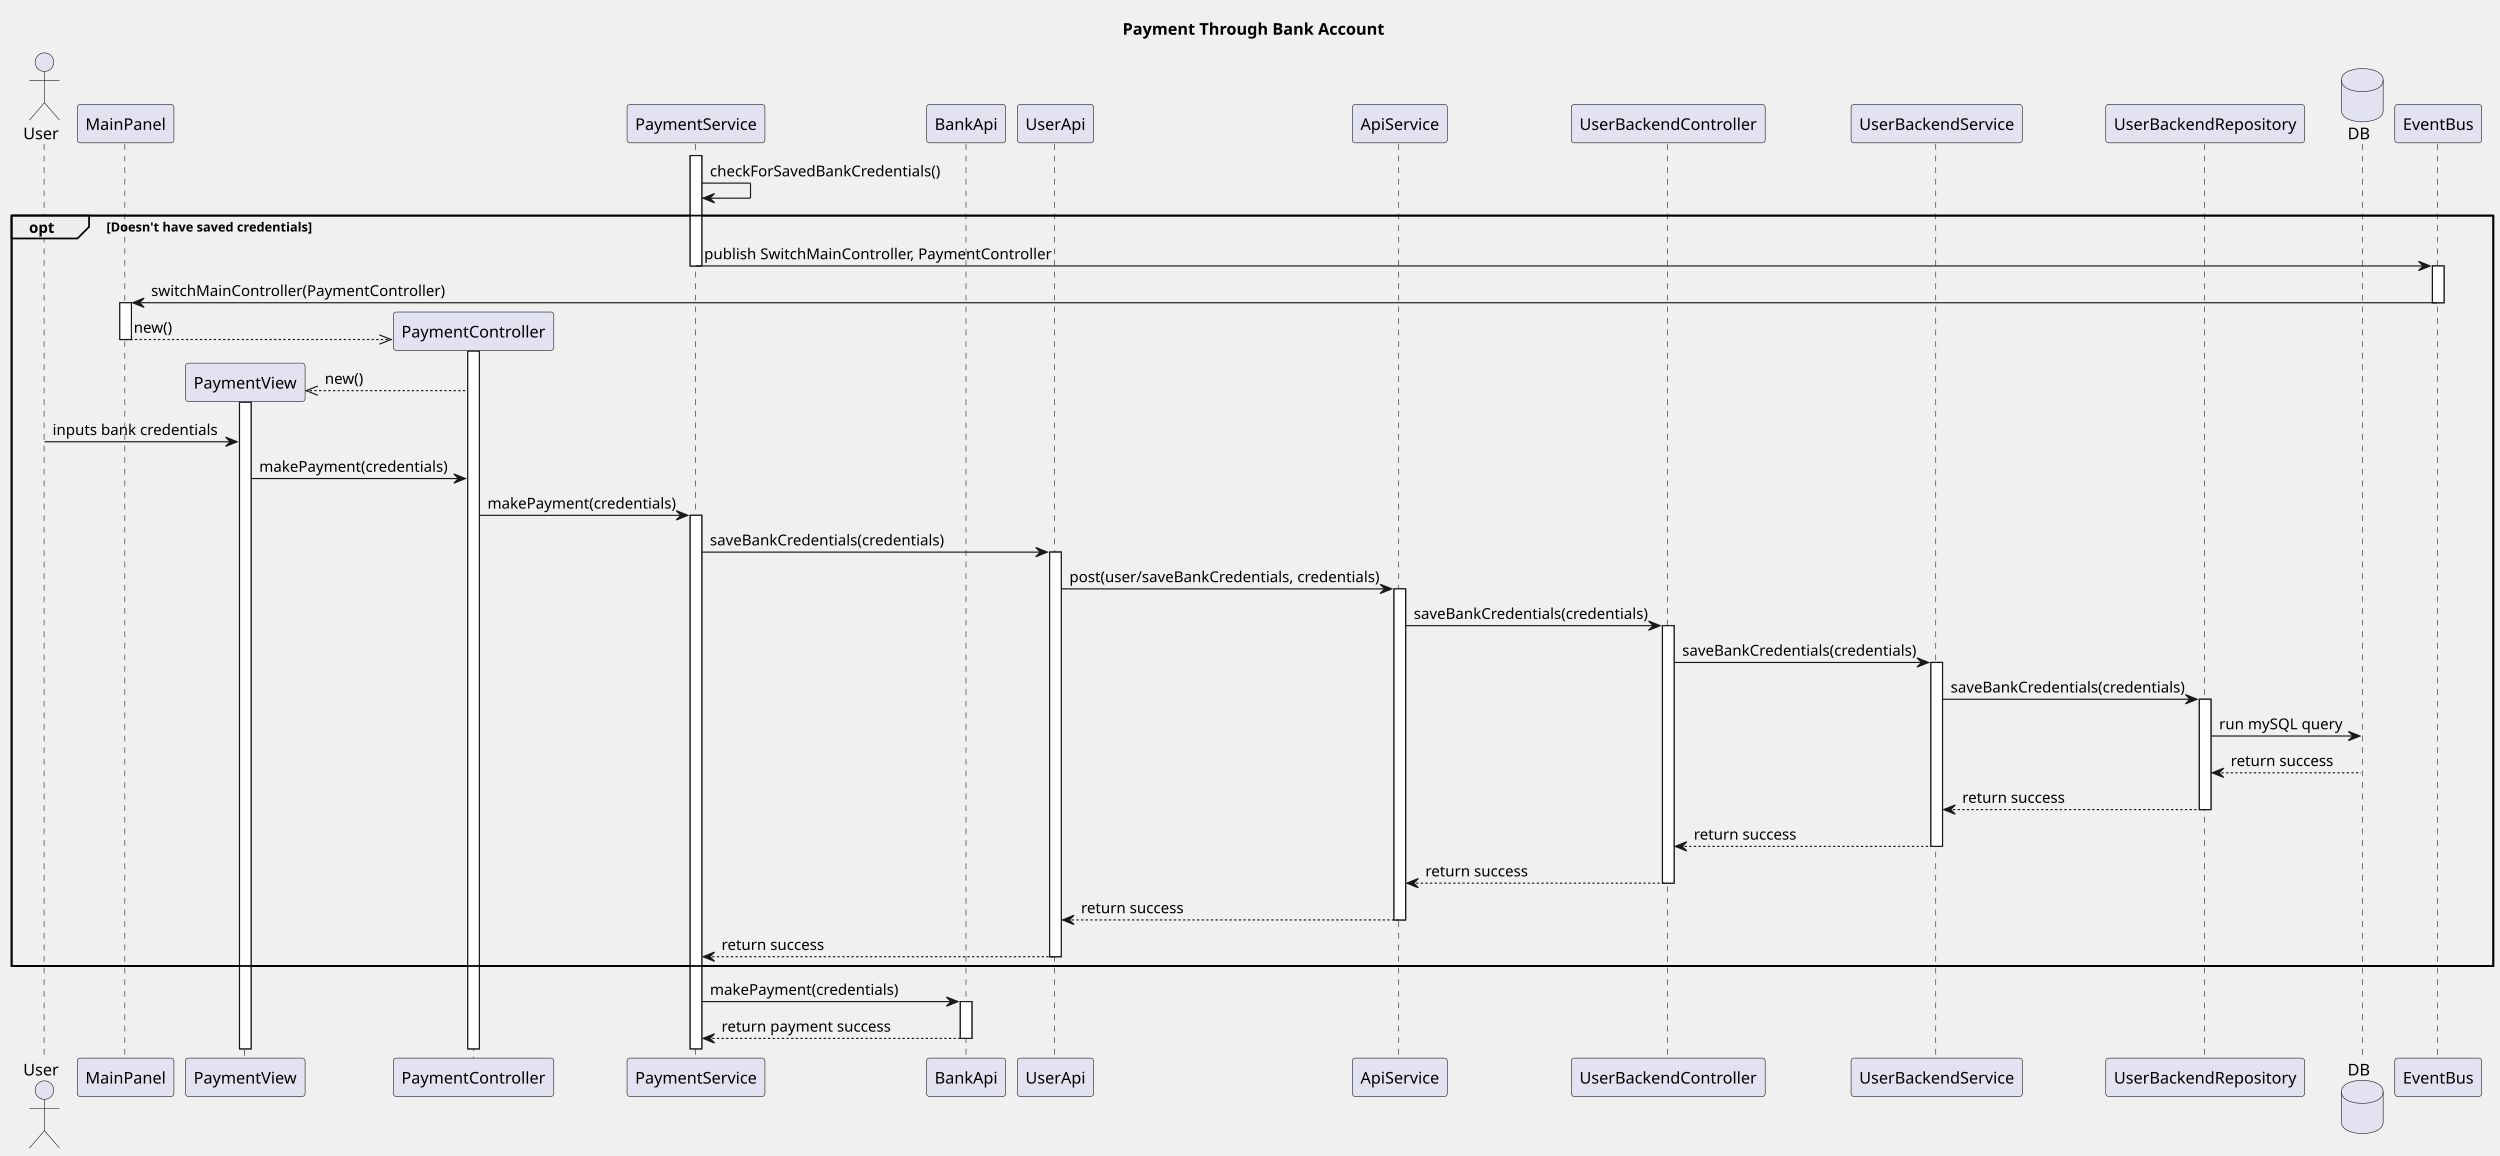
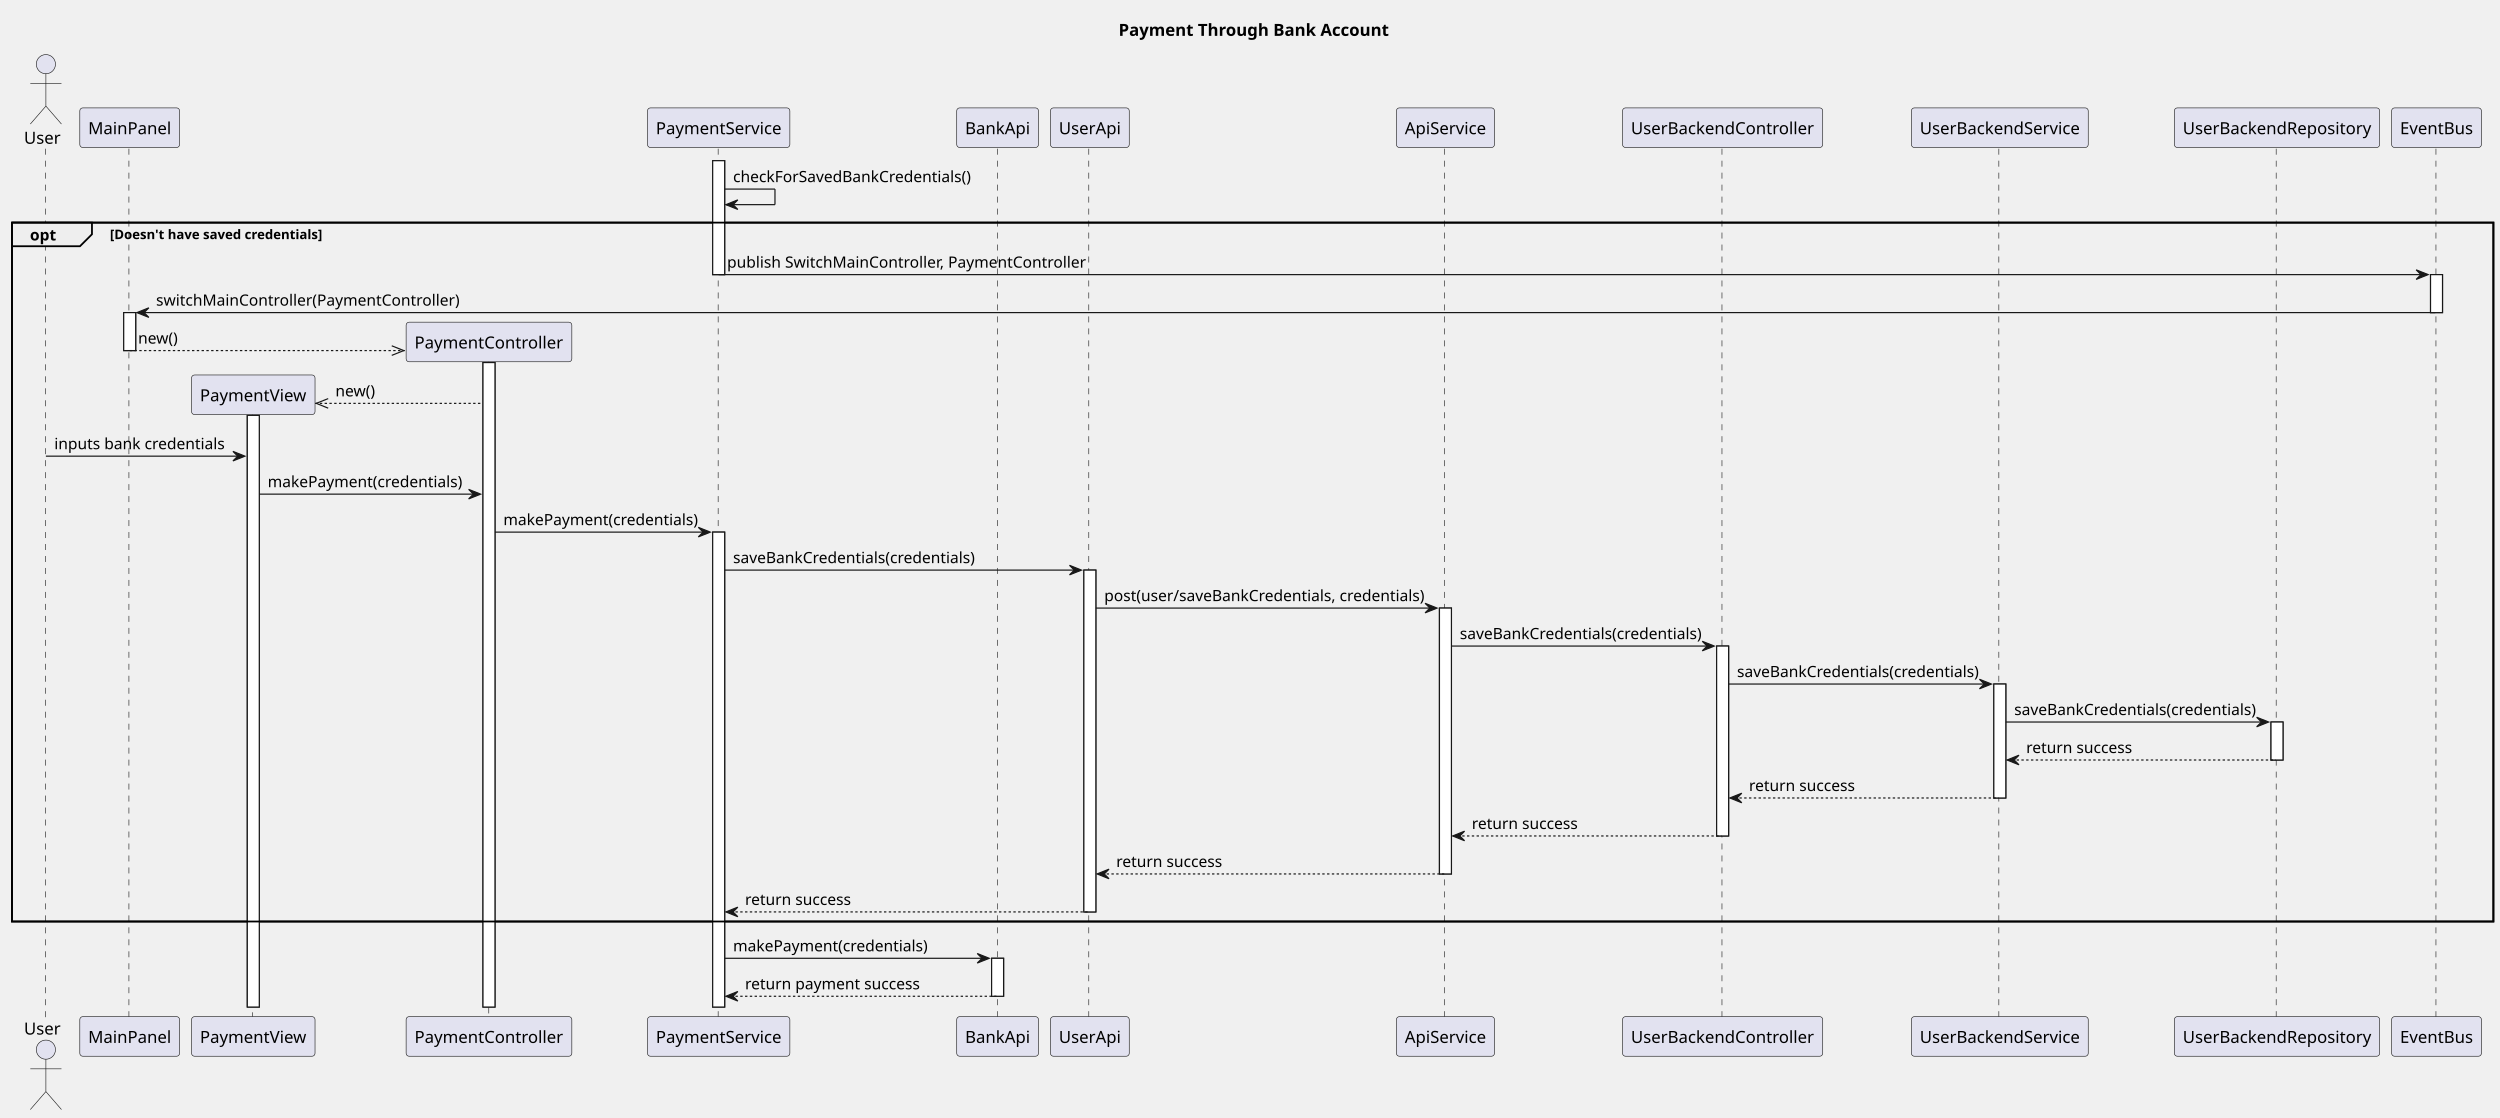
- <svg xmlns="http://www.w3.org/2000/svg" contentStyleType="text/css" data-diagram-type="SEQUENCE" height="996px" preserveAspectRatio="none" style="width:2155px;height:996px;background:#FFFFFF;" version="1.1" viewBox="0 0 2155 996" width="2155px" zoomAndPan="magnify">
+ <svg xmlns="http://www.w3.org/2000/svg" contentStyleType="text/css" data-diagram-type="SEQUENCE" height="933px" preserveAspectRatio="none" style="width:2087px;height:933px;background:#FFFFFF;" version="1.1" viewBox="0 0 2087 933" width="2087px" zoomAndPan="magnify">
  <defs />
  <g>
-     <text fill="#000000" font-family="sans-serif" font-size="14" font-weight="bold" lengthAdjust="spacing" textLength="222.911" x="967.666" y="29.966">Payment Through Bank Account</text>
+     <text fill="#000000" font-family="sans-serif" font-size="14" font-weight="bold" lengthAdjust="spacing" textLength="222.911" x="933.787" y="29.966">Payment Through Bank Account</text>
    <g>
      <rect fill="#FFFFFF" height="31.706" style="stroke:#181818;stroke-width:1;" width="10" x="103.268" y="260.96" />
    </g>
    <g>
-       <rect fill="#FFFFFF" height="557.364" style="stroke:#181818;stroke-width:1;" width="10" x="206.451" y="346.734" />
-     </g>
-     <g>
-       <rect fill="#FFFFFF" height="601.432" style="stroke:#181818;stroke-width:1;" width="10" x="403.199" y="302.666" />
+       <rect fill="#FFFFFF" height="493.952" style="stroke:#181818;stroke-width:1;" width="10" x="206.451" y="346.734" />
+     </g>
+     <g>
+       <rect fill="#FFFFFF" height="538.02" style="stroke:#181818;stroke-width:1;" width="10" x="403.199" y="302.666" />
    </g>
    <g>
      <rect fill="#FFFFFF" height="95.118" style="stroke:#181818;stroke-width:1;" width="10" x="594.946" y="134.136" />
    </g>
    <g>
-       <rect fill="#FFFFFF" height="459.884" style="stroke:#181818;stroke-width:1;" width="10" x="594.946" y="444.214" />
-     </g>
-     <g>
-       <rect fill="#FFFFFF" height="31.706" style="stroke:#181818;stroke-width:1;" width="10" x="827.794" y="863.392" />
-     </g>
-     <g>
-       <rect fill="#FFFFFF" height="348.766" style="stroke:#181818;stroke-width:1;" width="10" x="904.812" y="475.92" />
-     </g>
-     <g>
-       <rect fill="#FFFFFF" height="285.354" style="stroke:#181818;stroke-width:1;" width="10" x="1201.651" y="507.626" />
-     </g>
-     <g>
-       <rect fill="#FFFFFF" height="221.942" style="stroke:#181818;stroke-width:1;" width="10" x="1433.048" y="539.332" />
-     </g>
-     <g>
-       <rect fill="#FFFFFF" height="158.53" style="stroke:#181818;stroke-width:1;" width="10" x="1664.445" y="571.038" />
-     </g>
-     <g>
-       <rect fill="#FFFFFF" height="95.118" style="stroke:#181818;stroke-width:1;" width="10" x="1895.842" y="602.744" />
-     </g>
-     <g>
-       <rect fill="#FFFFFF" height="31.706" style="stroke:#181818;stroke-width:1;" width="10" x="2096.764" y="229.254" />
-     </g>
-     <rect fill="none" height="646.844" style="stroke:#000000;stroke-width:1.5;" width="2139.242" x="10" y="185.842" />
+       <rect fill="#FFFFFF" height="396.472" style="stroke:#181818;stroke-width:1;" width="10" x="594.946" y="444.214" />
+     </g>
+     <g>
+       <rect fill="#FFFFFF" height="31.706" style="stroke:#181818;stroke-width:1;" width="10" x="827.794" y="799.98" />
+     </g>
+     <g>
+       <rect fill="#FFFFFF" height="285.354" style="stroke:#181818;stroke-width:1;" width="10" x="904.812" y="475.92" />
+     </g>
+     <g>
+       <rect fill="#FFFFFF" height="221.942" style="stroke:#181818;stroke-width:1;" width="10" x="1201.651" y="507.626" />
+     </g>
+     <g>
+       <rect fill="#FFFFFF" height="158.53" style="stroke:#181818;stroke-width:1;" width="10" x="1433.048" y="539.332" />
+     </g>
+     <g>
+       <rect fill="#FFFFFF" height="95.118" style="stroke:#181818;stroke-width:1;" width="10" x="1664.445" y="571.038" />
+     </g>
+     <g>
+       <rect fill="#FFFFFF" height="31.706" style="stroke:#181818;stroke-width:1;" width="10" x="1895.842" y="602.744" />
+     </g>
+     <g>
+       <rect fill="#FFFFFF" height="31.706" style="stroke:#181818;stroke-width:1;" width="10" x="2029.007" y="229.254" />
+     </g>
+     <rect fill="none" height="583.432" style="stroke:#000000;stroke-width:1.5;" width="2071.485" x="10" y="185.842" />
    <g class="participant-lifeline" data-entity-uid="part1" data-qualified-name="User" id="part1-lifeline">
      <g>
-         <rect fill="#000000" fill-opacity="0" height="788.962" width="8" x="34.309" y="124.136" />
-         <line style="stroke:#181818;stroke-width:0.5;stroke-dasharray:5,5;" x1="38" x2="38" y1="124.136" y2="913.098" />
+         <rect fill="#000000" fill-opacity="0" height="725.55" width="8" x="34.309" y="124.136" />
+         <line style="stroke:#181818;stroke-width:0.5;stroke-dasharray:5,5;" x1="38" x2="38" y1="124.136" y2="849.686" />
      </g>
    </g>
    <g class="participant-lifeline" data-entity-uid="part2" data-qualified-name="MainPanel" id="part2-lifeline">
      <g>
-         <rect fill="#000000" fill-opacity="0" height="788.962" width="8" x="104.268" y="124.136" />
-         <line style="stroke:#181818;stroke-width:0.5;stroke-dasharray:5,5;" x1="107.618" x2="107.618" y1="124.136" y2="913.098" />
+         <rect fill="#000000" fill-opacity="0" height="725.55" width="8" x="104.268" y="124.136" />
+         <line style="stroke:#181818;stroke-width:0.5;stroke-dasharray:5,5;" x1="107.618" x2="107.618" y1="124.136" y2="849.686" />
      </g>
    </g>
    <g class="participant-lifeline" data-entity-uid="part3" data-qualified-name="PaymentView" id="part3-lifeline">
      <g>
-         <rect fill="#000000" fill-opacity="0" height="568.036" width="8" x="207.451" y="345.062" />
-         <line style="stroke:#181818;stroke-width:0.5;stroke-dasharray:5,5;" x1="210.918" x2="210.918" y1="345.062" y2="913.098" />
+         <rect fill="#000000" fill-opacity="0" height="504.624" width="8" x="207.451" y="345.062" />
+         <line style="stroke:#181818;stroke-width:0.5;stroke-dasharray:5,5;" x1="210.918" x2="210.918" y1="345.062" y2="849.686" />
      </g>
    </g>
    <g class="participant-lifeline" data-entity-uid="part4" data-qualified-name="PaymentController" id="part4-lifeline">
      <g>
-         <rect fill="#000000" fill-opacity="0" height="612.104" width="8" x="404.199" y="300.994" />
-         <line style="stroke:#181818;stroke-width:0.5;stroke-dasharray:5,5;" x1="408.032" x2="408.032" y1="300.994" y2="913.098" />
+         <rect fill="#000000" fill-opacity="0" height="548.692" width="8" x="404.199" y="300.994" />
+         <line style="stroke:#181818;stroke-width:0.5;stroke-dasharray:5,5;" x1="408.032" x2="408.032" y1="300.994" y2="849.686" />
      </g>
    </g>
    <g class="participant-lifeline" data-entity-uid="part5" data-qualified-name="PaymentService" id="part5-lifeline">
      <g>
-         <rect fill="#000000" fill-opacity="0" height="788.962" width="8" x="595.946" y="124.136" />
-         <line style="stroke:#181818;stroke-width:0.5;stroke-dasharray:5,5;" x1="599.516" x2="599.516" y1="124.136" y2="913.098" />
+         <rect fill="#000000" fill-opacity="0" height="725.55" width="8" x="595.946" y="124.136" />
+         <line style="stroke:#181818;stroke-width:0.5;stroke-dasharray:5,5;" x1="599.516" x2="599.516" y1="124.136" y2="849.686" />
      </g>
    </g>
    <g class="participant-lifeline" data-entity-uid="part6" data-qualified-name="BankApi" id="part6-lifeline">
      <g>
-         <rect fill="#000000" fill-opacity="0" height="788.962" width="8" x="828.794" y="124.136" />
-         <line style="stroke:#181818;stroke-width:0.5;stroke-dasharray:5,5;" x1="832.669" x2="832.669" y1="124.136" y2="913.098" />
+         <rect fill="#000000" fill-opacity="0" height="725.55" width="8" x="828.794" y="124.136" />
+         <line style="stroke:#181818;stroke-width:0.5;stroke-dasharray:5,5;" x1="832.669" x2="832.669" y1="124.136" y2="849.686" />
      </g>
    </g>
    <g class="participant-lifeline" data-entity-uid="part7" data-qualified-name="UserApi" id="part7-lifeline">
      <g>
-         <rect fill="#000000" fill-opacity="0" height="788.962" width="8" x="905.812" y="124.136" />
-         <line style="stroke:#181818;stroke-width:0.5;stroke-dasharray:5,5;" x1="908.919" x2="908.919" y1="124.136" y2="913.098" />
+         <rect fill="#000000" fill-opacity="0" height="725.55" width="8" x="905.812" y="124.136" />
+         <line style="stroke:#181818;stroke-width:0.5;stroke-dasharray:5,5;" x1="908.919" x2="908.919" y1="124.136" y2="849.686" />
      </g>
    </g>
    <g class="participant-lifeline" data-entity-uid="part8" data-qualified-name="ApiService" id="part8-lifeline">
      <g>
-         <rect fill="#000000" fill-opacity="0" height="788.962" width="8" x="1202.651" y="124.136" />
-         <line style="stroke:#181818;stroke-width:0.5;stroke-dasharray:5,5;" x1="1205.715" x2="1205.715" y1="124.136" y2="913.098" />
+         <rect fill="#000000" fill-opacity="0" height="725.55" width="8" x="1202.651" y="124.136" />
+         <line style="stroke:#181818;stroke-width:0.5;stroke-dasharray:5,5;" x1="1205.715" x2="1205.715" y1="124.136" y2="849.686" />
      </g>
    </g>
    <g class="participant-lifeline" data-entity-uid="part9" data-qualified-name="UserBackendController" id="part9-lifeline">
      <g>
-         <rect fill="#000000" fill-opacity="0" height="788.962" width="8" x="1434.048" y="124.136" />
-         <line style="stroke:#181818;stroke-width:0.5;stroke-dasharray:5,5;" x1="1437.496" x2="1437.496" y1="124.136" y2="913.098" />
+         <rect fill="#000000" fill-opacity="0" height="725.55" width="8" x="1434.048" y="124.136" />
+         <line style="stroke:#181818;stroke-width:0.5;stroke-dasharray:5,5;" x1="1437.496" x2="1437.496" y1="124.136" y2="849.686" />
      </g>
    </g>
    <g class="participant-lifeline" data-entity-uid="part10" data-qualified-name="UserBackendService" id="part10-lifeline">
      <g>
-         <rect fill="#000000" fill-opacity="0" height="788.962" width="8" x="1665.445" y="124.136" />
-         <line style="stroke:#181818;stroke-width:0.5;stroke-dasharray:5,5;" x1="1668.63" x2="1668.63" y1="124.136" y2="913.098" />
+         <rect fill="#000000" fill-opacity="0" height="725.55" width="8" x="1665.445" y="124.136" />
+         <line style="stroke:#181818;stroke-width:0.5;stroke-dasharray:5,5;" x1="1668.63" x2="1668.63" y1="124.136" y2="849.686" />
      </g>
    </g>
    <g class="participant-lifeline" data-entity-uid="part11" data-qualified-name="UserBackendRepository" id="part11-lifeline">
      <g>
-         <rect fill="#000000" fill-opacity="0" height="788.962" width="8" x="1896.842" y="124.136" />
-         <line style="stroke:#181818;stroke-width:0.5;stroke-dasharray:5,5;" x1="1900.156" x2="1900.156" y1="124.136" y2="913.098" />
-       </g>
-     </g>
-     <g class="participant-lifeline" data-entity-uid="part12" data-qualified-name="DB" id="part12-lifeline">
-       <g>
-         <rect fill="#000000" fill-opacity="0" height="788.962" width="8" x="2032.286" y="124.136" />
-         <line style="stroke:#181818;stroke-width:0.5;stroke-dasharray:5,5;" x1="2036.286" x2="2036.286" y1="124.136" y2="913.098" />
-       </g>
-     </g>
-     <g class="participant-lifeline" data-entity-uid="part13" data-qualified-name="EventBus" id="part13-lifeline">
-       <g>
-         <rect fill="#000000" fill-opacity="0" height="788.962" width="8" x="2097.764" y="124.136" />
-         <line style="stroke:#181818;stroke-width:0.5;stroke-dasharray:5,5;" x1="2101.287" x2="2101.287" y1="124.136" y2="913.098" />
+         <rect fill="#000000" fill-opacity="0" height="725.55" width="8" x="1896.842" y="124.136" />
+         <line style="stroke:#181818;stroke-width:0.5;stroke-dasharray:5,5;" x1="1900.156" x2="1900.156" y1="124.136" y2="849.686" />
+       </g>
+     </g>
+     <g class="participant-lifeline" data-entity-uid="part12" data-qualified-name="EventBus" id="part12-lifeline">
+       <g>
+         <rect fill="#000000" fill-opacity="0" height="725.55" width="8" x="2030.007" y="124.136" />
+         <line style="stroke:#181818;stroke-width:0.5;stroke-dasharray:5,5;" x1="2033.529" x2="2033.529" y1="124.136" y2="849.686" />
      </g>
    </g>
    <g class="participant participant-head" data-entity-uid="part1" data-qualified-name="User" id="part1-head">
      <text fill="#000000" font-family="sans-serif" font-size="14" lengthAdjust="spacing" textLength="30.618" x="20" y="120.034">User</text>
      <ellipse cx="38.309" cy="53.568" fill="#E2E2F0" rx="8" ry="8" style="stroke:#181818;stroke-width:0.5;" />
      <path d="M38.309,61.568 L38.309,88.568 M25.309,69.568 L51.309,69.568 M38.309,88.568 L25.309,103.568 M38.309,88.568 L51.309,103.568" fill="none" style="stroke:#181818;stroke-width:0.5;" />
    </g>
    <g class="participant participant-tail" data-entity-uid="part1" data-qualified-name="User" id="part1-tail">
-       <text fill="#000000" font-family="sans-serif" font-size="14" lengthAdjust="spacing" textLength="30.618" x="20" y="927.064">User</text>
-       <ellipse cx="38.309" cy="939.666" fill="#E2E2F0" rx="8" ry="8" style="stroke:#181818;stroke-width:0.5;" />
-       <path d="M38.309,947.666 L38.309,974.666 M25.309,955.666 L51.309,955.666 M38.309,974.666 L25.309,989.666 M38.309,974.666 L51.309,989.666" fill="none" style="stroke:#181818;stroke-width:0.5;" />
+       <text fill="#000000" font-family="sans-serif" font-size="14" lengthAdjust="spacing" textLength="30.618" x="20" y="863.652">User</text>
+       <ellipse cx="38.309" cy="876.254" fill="#E2E2F0" rx="8" ry="8" style="stroke:#181818;stroke-width:0.5;" />
+       <path d="M38.309,884.254 L38.309,911.254 M25.309,892.254 L51.309,892.254 M38.309,911.254 L25.309,926.254 M38.309,911.254 L51.309,926.254" fill="none" style="stroke:#181818;stroke-width:0.5;" />
    </g>
    <g class="participant participant-head" data-entity-uid="part2" data-qualified-name="MainPanel" id="part2-head">
      <rect fill="#E2E2F0" height="33.068" rx="2.5" ry="2.5" style="stroke:#181818;stroke-width:0.5;" width="83.3" x="66.618" y="90.068" />
      <text fill="#000000" font-family="sans-serif" font-size="14" lengthAdjust="spacing" textLength="69.3" x="73.618" y="112.034">MainPanel</text>
    </g>
    <g class="participant participant-tail" data-entity-uid="part2" data-qualified-name="MainPanel" id="part2-tail">
-       <rect fill="#E2E2F0" height="33.068" rx="2.5" ry="2.5" style="stroke:#181818;stroke-width:0.5;" width="83.3" x="66.618" y="912.098" />
-       <text fill="#000000" font-family="sans-serif" font-size="14" lengthAdjust="spacing" textLength="69.3" x="73.618" y="934.064">MainPanel</text>
+       <rect fill="#E2E2F0" height="33.068" rx="2.5" ry="2.5" style="stroke:#181818;stroke-width:0.5;" width="83.3" x="66.618" y="848.686" />
+       <text fill="#000000" font-family="sans-serif" font-size="14" lengthAdjust="spacing" textLength="69.3" x="73.618" y="870.652">MainPanel</text>
    </g>
    <g class="participant participant-tail" data-entity-uid="part3" data-qualified-name="PaymentView" id="part3-tail">
-       <rect fill="#E2E2F0" height="33.068" rx="2.5" ry="2.5" style="stroke:#181818;stroke-width:0.5;" width="103.068" x="159.918" y="912.098" />
-       <text fill="#000000" font-family="sans-serif" font-size="14" lengthAdjust="spacing" textLength="89.068" x="166.918" y="934.064">PaymentView</text>
+       <rect fill="#E2E2F0" height="33.068" rx="2.5" ry="2.5" style="stroke:#181818;stroke-width:0.5;" width="103.068" x="159.918" y="848.686" />
+       <text fill="#000000" font-family="sans-serif" font-size="14" lengthAdjust="spacing" textLength="89.068" x="166.918" y="870.652">PaymentView</text>
    </g>
    <g class="participant participant-tail" data-entity-uid="part4" data-qualified-name="PaymentController" id="part4-tail">
-       <rect fill="#E2E2F0" height="33.068" rx="2.5" ry="2.5" style="stroke:#181818;stroke-width:0.5;" width="138.333" x="339.032" y="912.098" />
-       <text fill="#000000" font-family="sans-serif" font-size="14" lengthAdjust="spacing" textLength="124.334" x="346.032" y="934.064">PaymentController</text>
+       <rect fill="#E2E2F0" height="33.068" rx="2.5" ry="2.5" style="stroke:#181818;stroke-width:0.5;" width="138.333" x="339.032" y="848.686" />
+       <text fill="#000000" font-family="sans-serif" font-size="14" lengthAdjust="spacing" textLength="124.334" x="346.032" y="870.652">PaymentController</text>
    </g>
    <g class="participant participant-head" data-entity-uid="part5" data-qualified-name="PaymentService" id="part5-head">
      <rect fill="#E2E2F0" height="33.068" rx="2.5" ry="2.5" style="stroke:#181818;stroke-width:0.5;" width="118.86" x="540.516" y="90.068" />
      <text fill="#000000" font-family="sans-serif" font-size="14" lengthAdjust="spacing" textLength="104.86" x="547.516" y="112.034">PaymentService</text>
    </g>
    <g class="participant participant-tail" data-entity-uid="part5" data-qualified-name="PaymentService" id="part5-tail">
-       <rect fill="#E2E2F0" height="33.068" rx="2.5" ry="2.5" style="stroke:#181818;stroke-width:0.5;" width="118.86" x="540.516" y="912.098" />
-       <text fill="#000000" font-family="sans-serif" font-size="14" lengthAdjust="spacing" textLength="104.86" x="547.516" y="934.064">PaymentService</text>
+       <rect fill="#E2E2F0" height="33.068" rx="2.5" ry="2.5" style="stroke:#181818;stroke-width:0.5;" width="118.86" x="540.516" y="848.686" />
+       <text fill="#000000" font-family="sans-serif" font-size="14" lengthAdjust="spacing" textLength="104.86" x="547.516" y="870.652">PaymentService</text>
    </g>
    <g class="participant participant-head" data-entity-uid="part6" data-qualified-name="BankApi" id="part6-head">
      <rect fill="#E2E2F0" height="33.068" rx="2.5" ry="2.5" style="stroke:#181818;stroke-width:0.5;" width="68.25" x="798.669" y="90.068" />
      <text fill="#000000" font-family="sans-serif" font-size="14" lengthAdjust="spacing" textLength="54.25" x="805.669" y="112.034">BankApi</text>
    </g>
    <g class="participant participant-tail" data-entity-uid="part6" data-qualified-name="BankApi" id="part6-tail">
-       <rect fill="#E2E2F0" height="33.068" rx="2.5" ry="2.5" style="stroke:#181818;stroke-width:0.5;" width="68.25" x="798.669" y="912.098" />
-       <text fill="#000000" font-family="sans-serif" font-size="14" lengthAdjust="spacing" textLength="54.25" x="805.669" y="934.064">BankApi</text>
+       <rect fill="#E2E2F0" height="33.068" rx="2.5" ry="2.5" style="stroke:#181818;stroke-width:0.5;" width="68.25" x="798.669" y="848.686" />
+       <text fill="#000000" font-family="sans-serif" font-size="14" lengthAdjust="spacing" textLength="54.25" x="805.669" y="870.652">BankApi</text>
    </g>
    <g class="participant participant-head" data-entity-uid="part7" data-qualified-name="UserApi" id="part7-head">
      <rect fill="#E2E2F0" height="33.068" rx="2.5" ry="2.5" style="stroke:#181818;stroke-width:0.5;" width="65.786" x="876.919" y="90.068" />
      <text fill="#000000" font-family="sans-serif" font-size="14" lengthAdjust="spacing" textLength="51.786" x="883.919" y="112.034">UserApi</text>
    </g>
    <g class="participant participant-tail" data-entity-uid="part7" data-qualified-name="UserApi" id="part7-tail">
-       <rect fill="#E2E2F0" height="33.068" rx="2.5" ry="2.5" style="stroke:#181818;stroke-width:0.5;" width="65.786" x="876.919" y="912.098" />
-       <text fill="#000000" font-family="sans-serif" font-size="14" lengthAdjust="spacing" textLength="51.786" x="883.919" y="934.064">UserApi</text>
+       <rect fill="#E2E2F0" height="33.068" rx="2.5" ry="2.5" style="stroke:#181818;stroke-width:0.5;" width="65.786" x="876.919" y="848.686" />
+       <text fill="#000000" font-family="sans-serif" font-size="14" lengthAdjust="spacing" textLength="51.786" x="883.919" y="870.652">UserApi</text>
    </g>
    <g class="participant participant-head" data-entity-uid="part8" data-qualified-name="ApiService" id="part8-head">
      <rect fill="#E2E2F0" height="33.068" rx="2.5" ry="2.5" style="stroke:#181818;stroke-width:0.5;" width="81.872" x="1165.715" y="90.068" />
      <text fill="#000000" font-family="sans-serif" font-size="14" lengthAdjust="spacing" textLength="67.872" x="1172.715" y="112.034">ApiService</text>
    </g>
    <g class="participant participant-tail" data-entity-uid="part8" data-qualified-name="ApiService" id="part8-tail">
-       <rect fill="#E2E2F0" height="33.068" rx="2.5" ry="2.5" style="stroke:#181818;stroke-width:0.5;" width="81.872" x="1165.715" y="912.098" />
-       <text fill="#000000" font-family="sans-serif" font-size="14" lengthAdjust="spacing" textLength="67.872" x="1172.715" y="934.064">ApiService</text>
+       <rect fill="#E2E2F0" height="33.068" rx="2.5" ry="2.5" style="stroke:#181818;stroke-width:0.5;" width="81.872" x="1165.715" y="848.686" />
+       <text fill="#000000" font-family="sans-serif" font-size="14" lengthAdjust="spacing" textLength="67.872" x="1172.715" y="870.652">ApiService</text>
    </g>
    <g class="participant participant-head" data-entity-uid="part9" data-qualified-name="UserBackendController" id="part9-head">
      <rect fill="#E2E2F0" height="33.068" rx="2.5" ry="2.5" style="stroke:#181818;stroke-width:0.5;" width="167.103" x="1354.496" y="90.068" />
      <text fill="#000000" font-family="sans-serif" font-size="14" lengthAdjust="spacing" textLength="153.103" x="1361.496" y="112.034">UserBackendController</text>
    </g>
    <g class="participant participant-tail" data-entity-uid="part9" data-qualified-name="UserBackendController" id="part9-tail">
-       <rect fill="#E2E2F0" height="33.068" rx="2.5" ry="2.5" style="stroke:#181818;stroke-width:0.5;" width="167.103" x="1354.496" y="912.098" />
-       <text fill="#000000" font-family="sans-serif" font-size="14" lengthAdjust="spacing" textLength="153.103" x="1361.496" y="934.064">UserBackendController</text>
+       <rect fill="#E2E2F0" height="33.068" rx="2.5" ry="2.5" style="stroke:#181818;stroke-width:0.5;" width="167.103" x="1354.496" y="848.686" />
+       <text fill="#000000" font-family="sans-serif" font-size="14" lengthAdjust="spacing" textLength="153.103" x="1361.496" y="870.652">UserBackendController</text>
    </g>
    <g class="participant participant-head" data-entity-uid="part10" data-qualified-name="UserBackendService" id="part10-head">
      <rect fill="#E2E2F0" height="33.068" rx="2.5" ry="2.5" style="stroke:#181818;stroke-width:0.5;" width="147.63" x="1595.63" y="90.068" />
      <text fill="#000000" font-family="sans-serif" font-size="14" lengthAdjust="spacing" textLength="133.63" x="1602.63" y="112.034">UserBackendService</text>
    </g>
    <g class="participant participant-tail" data-entity-uid="part10" data-qualified-name="UserBackendService" id="part10-tail">
-       <rect fill="#E2E2F0" height="33.068" rx="2.5" ry="2.5" style="stroke:#181818;stroke-width:0.5;" width="147.63" x="1595.63" y="912.098" />
-       <text fill="#000000" font-family="sans-serif" font-size="14" lengthAdjust="spacing" textLength="133.63" x="1602.63" y="934.064">UserBackendService</text>
+       <rect fill="#E2E2F0" height="33.068" rx="2.5" ry="2.5" style="stroke:#181818;stroke-width:0.5;" width="147.63" x="1595.63" y="848.686" />
+       <text fill="#000000" font-family="sans-serif" font-size="14" lengthAdjust="spacing" textLength="133.63" x="1602.63" y="870.652">UserBackendService</text>
    </g>
    <g class="participant participant-head" data-entity-uid="part11" data-qualified-name="UserBackendRepository" id="part11-head">
      <rect fill="#E2E2F0" height="33.068" rx="2.5" ry="2.5" style="stroke:#181818;stroke-width:0.5;" width="171.373" x="1815.156" y="90.068" />
      <text fill="#000000" font-family="sans-serif" font-size="14" lengthAdjust="spacing" textLength="157.373" x="1822.156" y="112.034">UserBackendRepository</text>
    </g>
    <g class="participant participant-tail" data-entity-uid="part11" data-qualified-name="UserBackendRepository" id="part11-tail">
-       <rect fill="#E2E2F0" height="33.068" rx="2.5" ry="2.5" style="stroke:#181818;stroke-width:0.5;" width="171.373" x="1815.156" y="912.098" />
-       <text fill="#000000" font-family="sans-serif" font-size="14" lengthAdjust="spacing" textLength="157.373" x="1822.156" y="934.064">UserBackendRepository</text>
-     </g>
-     <g class="participant participant-head" data-entity-uid="part12" data-qualified-name="DB" id="part12-head">
-       <text fill="#000000" font-family="sans-serif" font-size="14" lengthAdjust="spacing" textLength="19.32" x="2023.627" y="120.034">DB</text>
-       <path d="M2018.286,69.068 C2018.286,59.068 2036.286,59.068 2036.286,59.068 C2036.286,59.068 2054.287,59.068 2054.287,69.068 L2054.287,95.068 C2054.287,105.068 2036.286,105.068 2036.286,105.068 C2036.286,105.068 2018.286,105.068 2018.286,95.068 L2018.286,69.068" fill="#E2E2F0" style="stroke:#181818;stroke-width:0.5;" />
-       <path d="M2018.286,69.068 C2018.286,79.068 2036.286,79.068 2036.286,79.068 C2036.286,79.068 2054.287,79.068 2054.287,69.068" fill="none" style="stroke:#181818;stroke-width:0.5;" />
-     </g>
-     <g class="participant participant-tail" data-entity-uid="part12" data-qualified-name="DB" id="part12-tail">
-       <text fill="#000000" font-family="sans-serif" font-size="14" lengthAdjust="spacing" textLength="19.32" x="2023.627" y="927.064">DB</text>
-       <path d="M2018.286,941.166 C2018.286,931.166 2036.286,931.166 2036.286,931.166 C2036.286,931.166 2054.287,931.166 2054.287,941.166 L2054.287,967.166 C2054.287,977.166 2036.286,977.166 2036.286,977.166 C2036.286,977.166 2018.286,977.166 2018.286,967.166 L2018.286,941.166" fill="#E2E2F0" style="stroke:#181818;stroke-width:0.5;" />
-       <path d="M2018.286,941.166 C2018.286,951.166 2036.286,951.166 2036.286,951.166 C2036.286,951.166 2054.287,951.166 2054.287,941.166" fill="none" style="stroke:#181818;stroke-width:0.5;" />
-     </g>
-     <g class="participant participant-head" data-entity-uid="part13" data-qualified-name="EventBus" id="part13-head">
-       <rect fill="#E2E2F0" height="33.068" rx="2.5" ry="2.5" style="stroke:#181818;stroke-width:0.5;" width="74.956" x="2064.287" y="90.068" />
-       <text fill="#000000" font-family="sans-serif" font-size="14" lengthAdjust="spacing" textLength="60.956" x="2071.287" y="112.034">EventBus</text>
-     </g>
-     <g class="participant participant-tail" data-entity-uid="part13" data-qualified-name="EventBus" id="part13-tail">
-       <rect fill="#E2E2F0" height="33.068" rx="2.5" ry="2.5" style="stroke:#181818;stroke-width:0.5;" width="74.956" x="2064.287" y="912.098" />
-       <text fill="#000000" font-family="sans-serif" font-size="14" lengthAdjust="spacing" textLength="60.956" x="2071.287" y="934.064">EventBus</text>
+       <rect fill="#E2E2F0" height="33.068" rx="2.5" ry="2.5" style="stroke:#181818;stroke-width:0.5;" width="171.373" x="1815.156" y="848.686" />
+       <text fill="#000000" font-family="sans-serif" font-size="14" lengthAdjust="spacing" textLength="157.373" x="1822.156" y="870.652">UserBackendRepository</text>
+     </g>
+     <g class="participant participant-head" data-entity-uid="part12" data-qualified-name="EventBus" id="part12-head">
+       <rect fill="#E2E2F0" height="33.068" rx="2.5" ry="2.5" style="stroke:#181818;stroke-width:0.5;" width="74.956" x="1996.529" y="90.068" />
+       <text fill="#000000" font-family="sans-serif" font-size="14" lengthAdjust="spacing" textLength="60.956" x="2003.529" y="112.034">EventBus</text>
+     </g>
+     <g class="participant participant-tail" data-entity-uid="part12" data-qualified-name="EventBus" id="part12-tail">
+       <rect fill="#E2E2F0" height="33.068" rx="2.5" ry="2.5" style="stroke:#181818;stroke-width:0.5;" width="74.956" x="1996.529" y="848.686" />
+       <text fill="#000000" font-family="sans-serif" font-size="14" lengthAdjust="spacing" textLength="60.956" x="2003.529" y="870.652">EventBus</text>
    </g>
    <g>
      <rect fill="#FFFFFF" height="31.706" style="stroke:#181818;stroke-width:1;" width="10" x="103.268" y="260.96" />
    </g>
    <g>
-       <rect fill="#FFFFFF" height="557.364" style="stroke:#181818;stroke-width:1;" width="10" x="206.451" y="346.734" />
-     </g>
-     <g>
-       <rect fill="#FFFFFF" height="601.432" style="stroke:#181818;stroke-width:1;" width="10" x="403.199" y="302.666" />
+       <rect fill="#FFFFFF" height="493.952" style="stroke:#181818;stroke-width:1;" width="10" x="206.451" y="346.734" />
+     </g>
+     <g>
+       <rect fill="#FFFFFF" height="538.02" style="stroke:#181818;stroke-width:1;" width="10" x="403.199" y="302.666" />
    </g>
    <g>
      <rect fill="#FFFFFF" height="95.118" style="stroke:#181818;stroke-width:1;" width="10" x="594.946" y="134.136" />
    </g>
    <g>
-       <rect fill="#FFFFFF" height="459.884" style="stroke:#181818;stroke-width:1;" width="10" x="594.946" y="444.214" />
-     </g>
-     <g>
-       <rect fill="#FFFFFF" height="31.706" style="stroke:#181818;stroke-width:1;" width="10" x="827.794" y="863.392" />
-     </g>
-     <g>
-       <rect fill="#FFFFFF" height="348.766" style="stroke:#181818;stroke-width:1;" width="10" x="904.812" y="475.92" />
-     </g>
-     <g>
-       <rect fill="#FFFFFF" height="285.354" style="stroke:#181818;stroke-width:1;" width="10" x="1201.651" y="507.626" />
-     </g>
-     <g>
-       <rect fill="#FFFFFF" height="221.942" style="stroke:#181818;stroke-width:1;" width="10" x="1433.048" y="539.332" />
-     </g>
-     <g>
-       <rect fill="#FFFFFF" height="158.53" style="stroke:#181818;stroke-width:1;" width="10" x="1664.445" y="571.038" />
-     </g>
-     <g>
-       <rect fill="#FFFFFF" height="95.118" style="stroke:#181818;stroke-width:1;" width="10" x="1895.842" y="602.744" />
-     </g>
-     <g>
-       <rect fill="#FFFFFF" height="31.706" style="stroke:#181818;stroke-width:1;" width="10" x="2096.764" y="229.254" />
+       <rect fill="#FFFFFF" height="396.472" style="stroke:#181818;stroke-width:1;" width="10" x="594.946" y="444.214" />
+     </g>
+     <g>
+       <rect fill="#FFFFFF" height="31.706" style="stroke:#181818;stroke-width:1;" width="10" x="827.794" y="799.98" />
+     </g>
+     <g>
+       <rect fill="#FFFFFF" height="285.354" style="stroke:#181818;stroke-width:1;" width="10" x="904.812" y="475.92" />
+     </g>
+     <g>
+       <rect fill="#FFFFFF" height="221.942" style="stroke:#181818;stroke-width:1;" width="10" x="1201.651" y="507.626" />
+     </g>
+     <g>
+       <rect fill="#FFFFFF" height="158.53" style="stroke:#181818;stroke-width:1;" width="10" x="1433.048" y="539.332" />
+     </g>
+     <g>
+       <rect fill="#FFFFFF" height="95.118" style="stroke:#181818;stroke-width:1;" width="10" x="1664.445" y="571.038" />
+     </g>
+     <g>
+       <rect fill="#FFFFFF" height="31.706" style="stroke:#181818;stroke-width:1;" width="10" x="1895.842" y="602.744" />
+     </g>
+     <g>
+       <rect fill="#FFFFFF" height="31.706" style="stroke:#181818;stroke-width:1;" width="10" x="2029.007" y="229.254" />
    </g>
    <g class="message" data-entity-1="part5" data-entity-2="part5" id="msg1">
      <line style="stroke:#181818;stroke-width:1;" x1="604.946" x2="646.946" y1="157.842" y2="157.842" />
      <line style="stroke:#181818;stroke-width:1;" x1="646.946" x2="646.946" y1="157.842" y2="170.842" />
      <line style="stroke:#181818;stroke-width:1;" x1="605.946" x2="646.946" y1="170.842" y2="170.842" />
      <polygon fill="#181818" points="615.946,166.842,605.946,170.842,615.946,174.842,611.946,170.842" style="stroke:#181818;stroke-width:1;" />
      <text fill="#000000" font-family="sans-serif" font-size="13" lengthAdjust="spacing" textLength="198.848" x="611.946" y="152.033">checkForSavedBankCredentials()</text>
    </g>
    <path d="M10,185.842 L76.772,185.842 L76.772,195.548 L66.772,205.548 L10,205.548 L10,185.842" fill="#EEEEEE" style="stroke:#000000;stroke-width:1.5;" />
-     <rect fill="none" height="646.844" style="stroke:#000000;stroke-width:1.5;" width="2139.242" x="10" y="185.842" />
+     <rect fill="none" height="583.432" style="stroke:#000000;stroke-width:1.5;" width="2071.485" x="10" y="185.842" />
    <text fill="#000000" font-family="sans-serif" font-size="13" font-weight="bold" lengthAdjust="spacing" textLength="21.772" x="25" y="200.739">opt</text>
    <text fill="#000000" font-family="sans-serif" font-size="11" font-weight="bold" lengthAdjust="spacing" textLength="176.827" x="91.772" y="199.601">[Doesn't have saved credentials]</text>
-     <g class="message" data-entity-1="part5" data-entity-2="part13" id="msg2">
-       <polygon fill="#181818" points="2084.764,225.254,2094.764,229.254,2084.764,233.254,2088.764,229.254" style="stroke:#181818;stroke-width:1;" />
-       <line style="stroke:#181818;stroke-width:1;" x1="599.946" x2="2090.764" y1="229.254" y2="229.254" />
+     <g class="message" data-entity-1="part5" data-entity-2="part12" id="msg2">
+       <polygon fill="#181818" points="2017.007,225.254,2027.007,229.254,2017.007,233.254,2021.007,229.254" style="stroke:#181818;stroke-width:1;" />
+       <line style="stroke:#181818;stroke-width:1;" x1="599.946" x2="2023.007" y1="229.254" y2="229.254" />
      <text fill="#000000" font-family="sans-serif" font-size="13" lengthAdjust="spacing" textLength="302.289" x="606.946" y="223.445">publish SwitchMainController, PaymentController</text>
    </g>
-     <g class="message" data-entity-1="part13" data-entity-2="part2" id="msg3">
+     <g class="message" data-entity-1="part12" data-entity-2="part2" id="msg3">
      <polygon fill="#181818" points="124.268,256.96,114.268,260.96,124.268,264.96,120.268,260.96" style="stroke:#181818;stroke-width:1;" />
-       <line style="stroke:#181818;stroke-width:1;" x1="118.268" x2="2100.764" y1="260.96" y2="260.96" />
+       <line style="stroke:#181818;stroke-width:1;" x1="118.268" x2="2033.007" y1="260.96" y2="260.96" />
      <text fill="#000000" font-family="sans-serif" font-size="13" lengthAdjust="spacing" textLength="253.942" x="130.268" y="255.151">switchMainController(PaymentController)</text>
    </g>
    <g class="message" data-entity-1="part2" data-entity-2="part4" id="msg4">
      <line style="stroke:#181818;stroke-width:1;" x1="337.032" x2="327.032" y1="292.666" y2="288.666" />
      <line style="stroke:#181818;stroke-width:1;" x1="337.032" x2="327.032" y1="292.666" y2="296.666" />
      <line style="stroke:#181818;stroke-width:1;stroke-dasharray:2,2;" x1="108.268" x2="338.032" y1="292.666" y2="292.666" />
      <text fill="#000000" font-family="sans-serif" font-size="13" lengthAdjust="spacing" textLength="33.384" x="115.268" y="286.857">new()</text>
    </g>
    <rect fill="#E2E2F0" height="33.068" rx="2.5" ry="2.5" style="stroke:#181818;stroke-width:0.5;" width="138.333" x="339.032" y="268.96" />
    <text fill="#000000" font-family="sans-serif" font-size="14" lengthAdjust="spacing" textLength="124.334" x="346.032" y="290.926">PaymentController</text>
    <g class="message" data-entity-1="part4" data-entity-2="part3" id="msg6">
      <line style="stroke:#181818;stroke-width:1;" x1="263.985" x2="273.985" y1="336.734" y2="332.734" />
      <line style="stroke:#181818;stroke-width:1;" x1="263.985" x2="273.985" y1="336.734" y2="340.734" />
      <line style="stroke:#181818;stroke-width:1;stroke-dasharray:2,2;" x1="262.985" x2="402.199" y1="336.734" y2="336.734" />
      <text fill="#000000" font-family="sans-serif" font-size="13" lengthAdjust="spacing" textLength="33.384" x="279.985" y="330.925">new()</text>
    </g>
    <rect fill="#E2E2F0" height="33.068" rx="2.5" ry="2.5" style="stroke:#181818;stroke-width:0.5;" width="103.068" x="159.918" y="313.028" />
    <text fill="#000000" font-family="sans-serif" font-size="14" lengthAdjust="spacing" textLength="89.068" x="166.918" y="334.994">PaymentView</text>
    <g class="message" data-entity-1="part1" data-entity-2="part3" id="msg8">
      <polygon fill="#181818" points="194.451,376.802,204.451,380.802,194.451,384.802,198.451,380.802" style="stroke:#181818;stroke-width:1;" />
      <line style="stroke:#181818;stroke-width:1;" x1="38.309" x2="200.451" y1="380.802" y2="380.802" />
      <text fill="#000000" font-family="sans-serif" font-size="13" lengthAdjust="spacing" textLength="142.584" x="45.309" y="374.993">inputs bank credentials</text>
    </g>
    <g class="message" data-entity-1="part3" data-entity-2="part4" id="msg9">
      <polygon fill="#181818" points="391.199,408.508,401.199,412.508,391.199,416.508,395.199,412.508" style="stroke:#181818;stroke-width:1;" />
      <line style="stroke:#181818;stroke-width:1;" x1="216.451" x2="397.199" y1="412.508" y2="412.508" />
      <text fill="#000000" font-family="sans-serif" font-size="13" lengthAdjust="spacing" textLength="162.747" x="223.451" y="406.699">makePayment(credentials)</text>
    </g>
    <g class="message" data-entity-1="part4" data-entity-2="part5" id="msg10">
      <polygon fill="#181818" points="582.946,440.214,592.946,444.214,582.946,448.214,586.946,444.214" style="stroke:#181818;stroke-width:1;" />
      <line style="stroke:#181818;stroke-width:1;" x1="413.199" x2="588.946" y1="444.214" y2="444.214" />
      <text fill="#000000" font-family="sans-serif" font-size="13" lengthAdjust="spacing" textLength="162.747" x="420.199" y="438.405">makePayment(credentials)</text>
    </g>
    <g class="message" data-entity-1="part5" data-entity-2="part7" id="msg11">
      <polygon fill="#181818" points="892.812,471.92,902.812,475.92,892.812,479.92,896.812,475.92" style="stroke:#181818;stroke-width:1;" />
      <line style="stroke:#181818;stroke-width:1;" x1="604.946" x2="898.812" y1="475.92" y2="475.92" />
      <text fill="#000000" font-family="sans-serif" font-size="13" lengthAdjust="spacing" textLength="202.397" x="611.946" y="470.111">saveBankCredentials(credentials)</text>
    </g>
    <g class="message" data-entity-1="part7" data-entity-2="part8" id="msg12">
      <polygon fill="#181818" points="1189.651,503.626,1199.651,507.626,1189.651,511.626,1193.651,507.626" style="stroke:#181818;stroke-width:1;" />
      <line style="stroke:#181818;stroke-width:1;" x1="914.812" x2="1195.651" y1="507.626" y2="507.626" />
      <text fill="#000000" font-family="sans-serif" font-size="13" lengthAdjust="spacing" textLength="267.839" x="921.812" y="501.817">post(user/saveBankCredentials, credentials)</text>
    </g>
    <g class="message" data-entity-1="part8" data-entity-2="part9" id="msg13">
      <polygon fill="#181818" points="1421.048,535.332,1431.048,539.332,1421.048,543.332,1425.048,539.332" style="stroke:#181818;stroke-width:1;" />
      <line style="stroke:#181818;stroke-width:1;" x1="1211.651" x2="1427.048" y1="539.332" y2="539.332" />
      <text fill="#000000" font-family="sans-serif" font-size="13" lengthAdjust="spacing" textLength="202.397" x="1218.651" y="533.523">saveBankCredentials(credentials)</text>
    </g>
    <g class="message" data-entity-1="part9" data-entity-2="part10" id="msg14">
      <polygon fill="#181818" points="1652.445,567.038,1662.445,571.038,1652.445,575.038,1656.445,571.038" style="stroke:#181818;stroke-width:1;" />
      <line style="stroke:#181818;stroke-width:1;" x1="1443.048" x2="1658.445" y1="571.038" y2="571.038" />
      <text fill="#000000" font-family="sans-serif" font-size="13" lengthAdjust="spacing" textLength="202.397" x="1450.048" y="565.229">saveBankCredentials(credentials)</text>
    </g>
    <g class="message" data-entity-1="part10" data-entity-2="part11" id="msg15">
      <polygon fill="#181818" points="1883.842,598.744,1893.842,602.744,1883.842,606.744,1887.842,602.744" style="stroke:#181818;stroke-width:1;" />
      <line style="stroke:#181818;stroke-width:1;" x1="1674.445" x2="1889.842" y1="602.744" y2="602.744" />
      <text fill="#000000" font-family="sans-serif" font-size="13" lengthAdjust="spacing" textLength="202.397" x="1681.445" y="596.935">saveBankCredentials(credentials)</text>
    </g>
-     <g class="message" data-entity-1="part11" data-entity-2="part12" id="msg16">
-       <polygon fill="#181818" points="2024.286,630.45,2034.286,634.45,2024.286,638.45,2028.286,634.45" style="stroke:#181818;stroke-width:1;" />
-       <line style="stroke:#181818;stroke-width:1;" x1="1905.842" x2="2030.286" y1="634.45" y2="634.45" />
-       <text fill="#000000" font-family="sans-serif" font-size="13" lengthAdjust="spacing" textLength="106.444" x="1912.842" y="628.641">run mySQL query</text>
-     </g>
-     <g class="message" data-entity-1="part12" data-entity-2="part11" id="msg17">
-       <polygon fill="#181818" points="1916.842,662.156,1906.842,666.156,1916.842,670.156,1912.842,666.156" style="stroke:#181818;stroke-width:1;" />
-       <line style="stroke:#181818;stroke-width:1;stroke-dasharray:2,2;" x1="1910.842" x2="2035.286" y1="666.156" y2="666.156" />
-       <text fill="#000000" font-family="sans-serif" font-size="13" lengthAdjust="spacing" textLength="88.738" x="1922.842" y="660.347">return success</text>
-     </g>
-     <g class="message" data-entity-1="part11" data-entity-2="part10" id="msg18">
-       <polygon fill="#181818" points="1685.445,693.862,1675.445,697.862,1685.445,701.862,1681.445,697.862" style="stroke:#181818;stroke-width:1;" />
-       <line style="stroke:#181818;stroke-width:1;stroke-dasharray:2,2;" x1="1679.445" x2="1899.842" y1="697.862" y2="697.862" />
-       <text fill="#000000" font-family="sans-serif" font-size="13" lengthAdjust="spacing" textLength="88.738" x="1691.445" y="692.053">return success</text>
-     </g>
-     <g class="message" data-entity-1="part10" data-entity-2="part9" id="msg19">
-       <polygon fill="#181818" points="1454.048,725.568,1444.048,729.568,1454.048,733.568,1450.048,729.568" style="stroke:#181818;stroke-width:1;" />
-       <line style="stroke:#181818;stroke-width:1;stroke-dasharray:2,2;" x1="1448.048" x2="1668.445" y1="729.568" y2="729.568" />
-       <text fill="#000000" font-family="sans-serif" font-size="13" lengthAdjust="spacing" textLength="88.738" x="1460.048" y="723.759">return success</text>
-     </g>
-     <g class="message" data-entity-1="part9" data-entity-2="part8" id="msg20">
-       <polygon fill="#181818" points="1222.651,757.274,1212.651,761.274,1222.651,765.274,1218.651,761.274" style="stroke:#181818;stroke-width:1;" />
-       <line style="stroke:#181818;stroke-width:1;stroke-dasharray:2,2;" x1="1216.651" x2="1437.048" y1="761.274" y2="761.274" />
-       <text fill="#000000" font-family="sans-serif" font-size="13" lengthAdjust="spacing" textLength="88.738" x="1228.651" y="755.465">return success</text>
-     </g>
-     <g class="message" data-entity-1="part8" data-entity-2="part7" id="msg21">
-       <polygon fill="#181818" points="925.812,788.98,915.812,792.98,925.812,796.98,921.812,792.98" style="stroke:#181818;stroke-width:1;" />
-       <line style="stroke:#181818;stroke-width:1;stroke-dasharray:2,2;" x1="919.812" x2="1205.651" y1="792.98" y2="792.98" />
-       <text fill="#000000" font-family="sans-serif" font-size="13" lengthAdjust="spacing" textLength="88.738" x="931.812" y="787.171">return success</text>
-     </g>
-     <g class="message" data-entity-1="part7" data-entity-2="part5" id="msg22">
-       <polygon fill="#181818" points="615.946,820.686,605.946,824.686,615.946,828.686,611.946,824.686" style="stroke:#181818;stroke-width:1;" />
-       <line style="stroke:#181818;stroke-width:1;stroke-dasharray:2,2;" x1="609.946" x2="908.812" y1="824.686" y2="824.686" />
-       <text fill="#000000" font-family="sans-serif" font-size="13" lengthAdjust="spacing" textLength="88.738" x="621.946" y="818.877">return success</text>
-     </g>
-     <g class="message" data-entity-1="part5" data-entity-2="part6" id="msg23">
-       <polygon fill="#181818" points="815.794,859.392,825.794,863.392,815.794,867.392,819.794,863.392" style="stroke:#181818;stroke-width:1;" />
-       <line style="stroke:#181818;stroke-width:1;" x1="604.946" x2="821.794" y1="863.392" y2="863.392" />
-       <text fill="#000000" font-family="sans-serif" font-size="13" lengthAdjust="spacing" textLength="162.747" x="611.946" y="857.583">makePayment(credentials)</text>
-     </g>
-     <g class="message" data-entity-1="part6" data-entity-2="part5" id="msg24">
-       <polygon fill="#181818" points="615.946,891.098,605.946,895.098,615.946,899.098,611.946,895.098" style="stroke:#181818;stroke-width:1;" />
-       <line style="stroke:#181818;stroke-width:1;stroke-dasharray:2,2;" x1="609.946" x2="831.794" y1="895.098" y2="895.098" />
-       <text fill="#000000" font-family="sans-serif" font-size="13" lengthAdjust="spacing" textLength="146.25" x="621.946" y="889.289">return payment success</text>
+     <g class="message" data-entity-1="part11" data-entity-2="part10" id="msg16">
+       <polygon fill="#181818" points="1685.445,630.45,1675.445,634.45,1685.445,638.45,1681.445,634.45" style="stroke:#181818;stroke-width:1;" />
+       <line style="stroke:#181818;stroke-width:1;stroke-dasharray:2,2;" x1="1679.445" x2="1899.842" y1="634.45" y2="634.45" />
+       <text fill="#000000" font-family="sans-serif" font-size="13" lengthAdjust="spacing" textLength="88.738" x="1691.445" y="628.641">return success</text>
+     </g>
+     <g class="message" data-entity-1="part10" data-entity-2="part9" id="msg17">
+       <polygon fill="#181818" points="1454.048,662.156,1444.048,666.156,1454.048,670.156,1450.048,666.156" style="stroke:#181818;stroke-width:1;" />
+       <line style="stroke:#181818;stroke-width:1;stroke-dasharray:2,2;" x1="1448.048" x2="1668.445" y1="666.156" y2="666.156" />
+       <text fill="#000000" font-family="sans-serif" font-size="13" lengthAdjust="spacing" textLength="88.738" x="1460.048" y="660.347">return success</text>
+     </g>
+     <g class="message" data-entity-1="part9" data-entity-2="part8" id="msg18">
+       <polygon fill="#181818" points="1222.651,693.862,1212.651,697.862,1222.651,701.862,1218.651,697.862" style="stroke:#181818;stroke-width:1;" />
+       <line style="stroke:#181818;stroke-width:1;stroke-dasharray:2,2;" x1="1216.651" x2="1437.048" y1="697.862" y2="697.862" />
+       <text fill="#000000" font-family="sans-serif" font-size="13" lengthAdjust="spacing" textLength="88.738" x="1228.651" y="692.053">return success</text>
+     </g>
+     <g class="message" data-entity-1="part8" data-entity-2="part7" id="msg19">
+       <polygon fill="#181818" points="925.812,725.568,915.812,729.568,925.812,733.568,921.812,729.568" style="stroke:#181818;stroke-width:1;" />
+       <line style="stroke:#181818;stroke-width:1;stroke-dasharray:2,2;" x1="919.812" x2="1205.651" y1="729.568" y2="729.568" />
+       <text fill="#000000" font-family="sans-serif" font-size="13" lengthAdjust="spacing" textLength="88.738" x="931.812" y="723.759">return success</text>
+     </g>
+     <g class="message" data-entity-1="part7" data-entity-2="part5" id="msg20">
+       <polygon fill="#181818" points="615.946,757.274,605.946,761.274,615.946,765.274,611.946,761.274" style="stroke:#181818;stroke-width:1;" />
+       <line style="stroke:#181818;stroke-width:1;stroke-dasharray:2,2;" x1="609.946" x2="908.812" y1="761.274" y2="761.274" />
+       <text fill="#000000" font-family="sans-serif" font-size="13" lengthAdjust="spacing" textLength="88.738" x="621.946" y="755.465">return success</text>
+     </g>
+     <g class="message" data-entity-1="part5" data-entity-2="part6" id="msg21">
+       <polygon fill="#181818" points="815.794,795.98,825.794,799.98,815.794,803.98,819.794,799.98" style="stroke:#181818;stroke-width:1;" />
+       <line style="stroke:#181818;stroke-width:1;" x1="604.946" x2="821.794" y1="799.98" y2="799.98" />
+       <text fill="#000000" font-family="sans-serif" font-size="13" lengthAdjust="spacing" textLength="162.747" x="611.946" y="794.171">makePayment(credentials)</text>
+     </g>
+     <g class="message" data-entity-1="part6" data-entity-2="part5" id="msg22">
+       <polygon fill="#181818" points="615.946,827.686,605.946,831.686,615.946,835.686,611.946,831.686" style="stroke:#181818;stroke-width:1;" />
+       <line style="stroke:#181818;stroke-width:1;stroke-dasharray:2,2;" x1="609.946" x2="831.794" y1="831.686" y2="831.686" />
+       <text fill="#000000" font-family="sans-serif" font-size="13" lengthAdjust="spacing" textLength="146.25" x="621.946" y="825.877">return payment success</text>
    </g>
  </g>
</svg>
